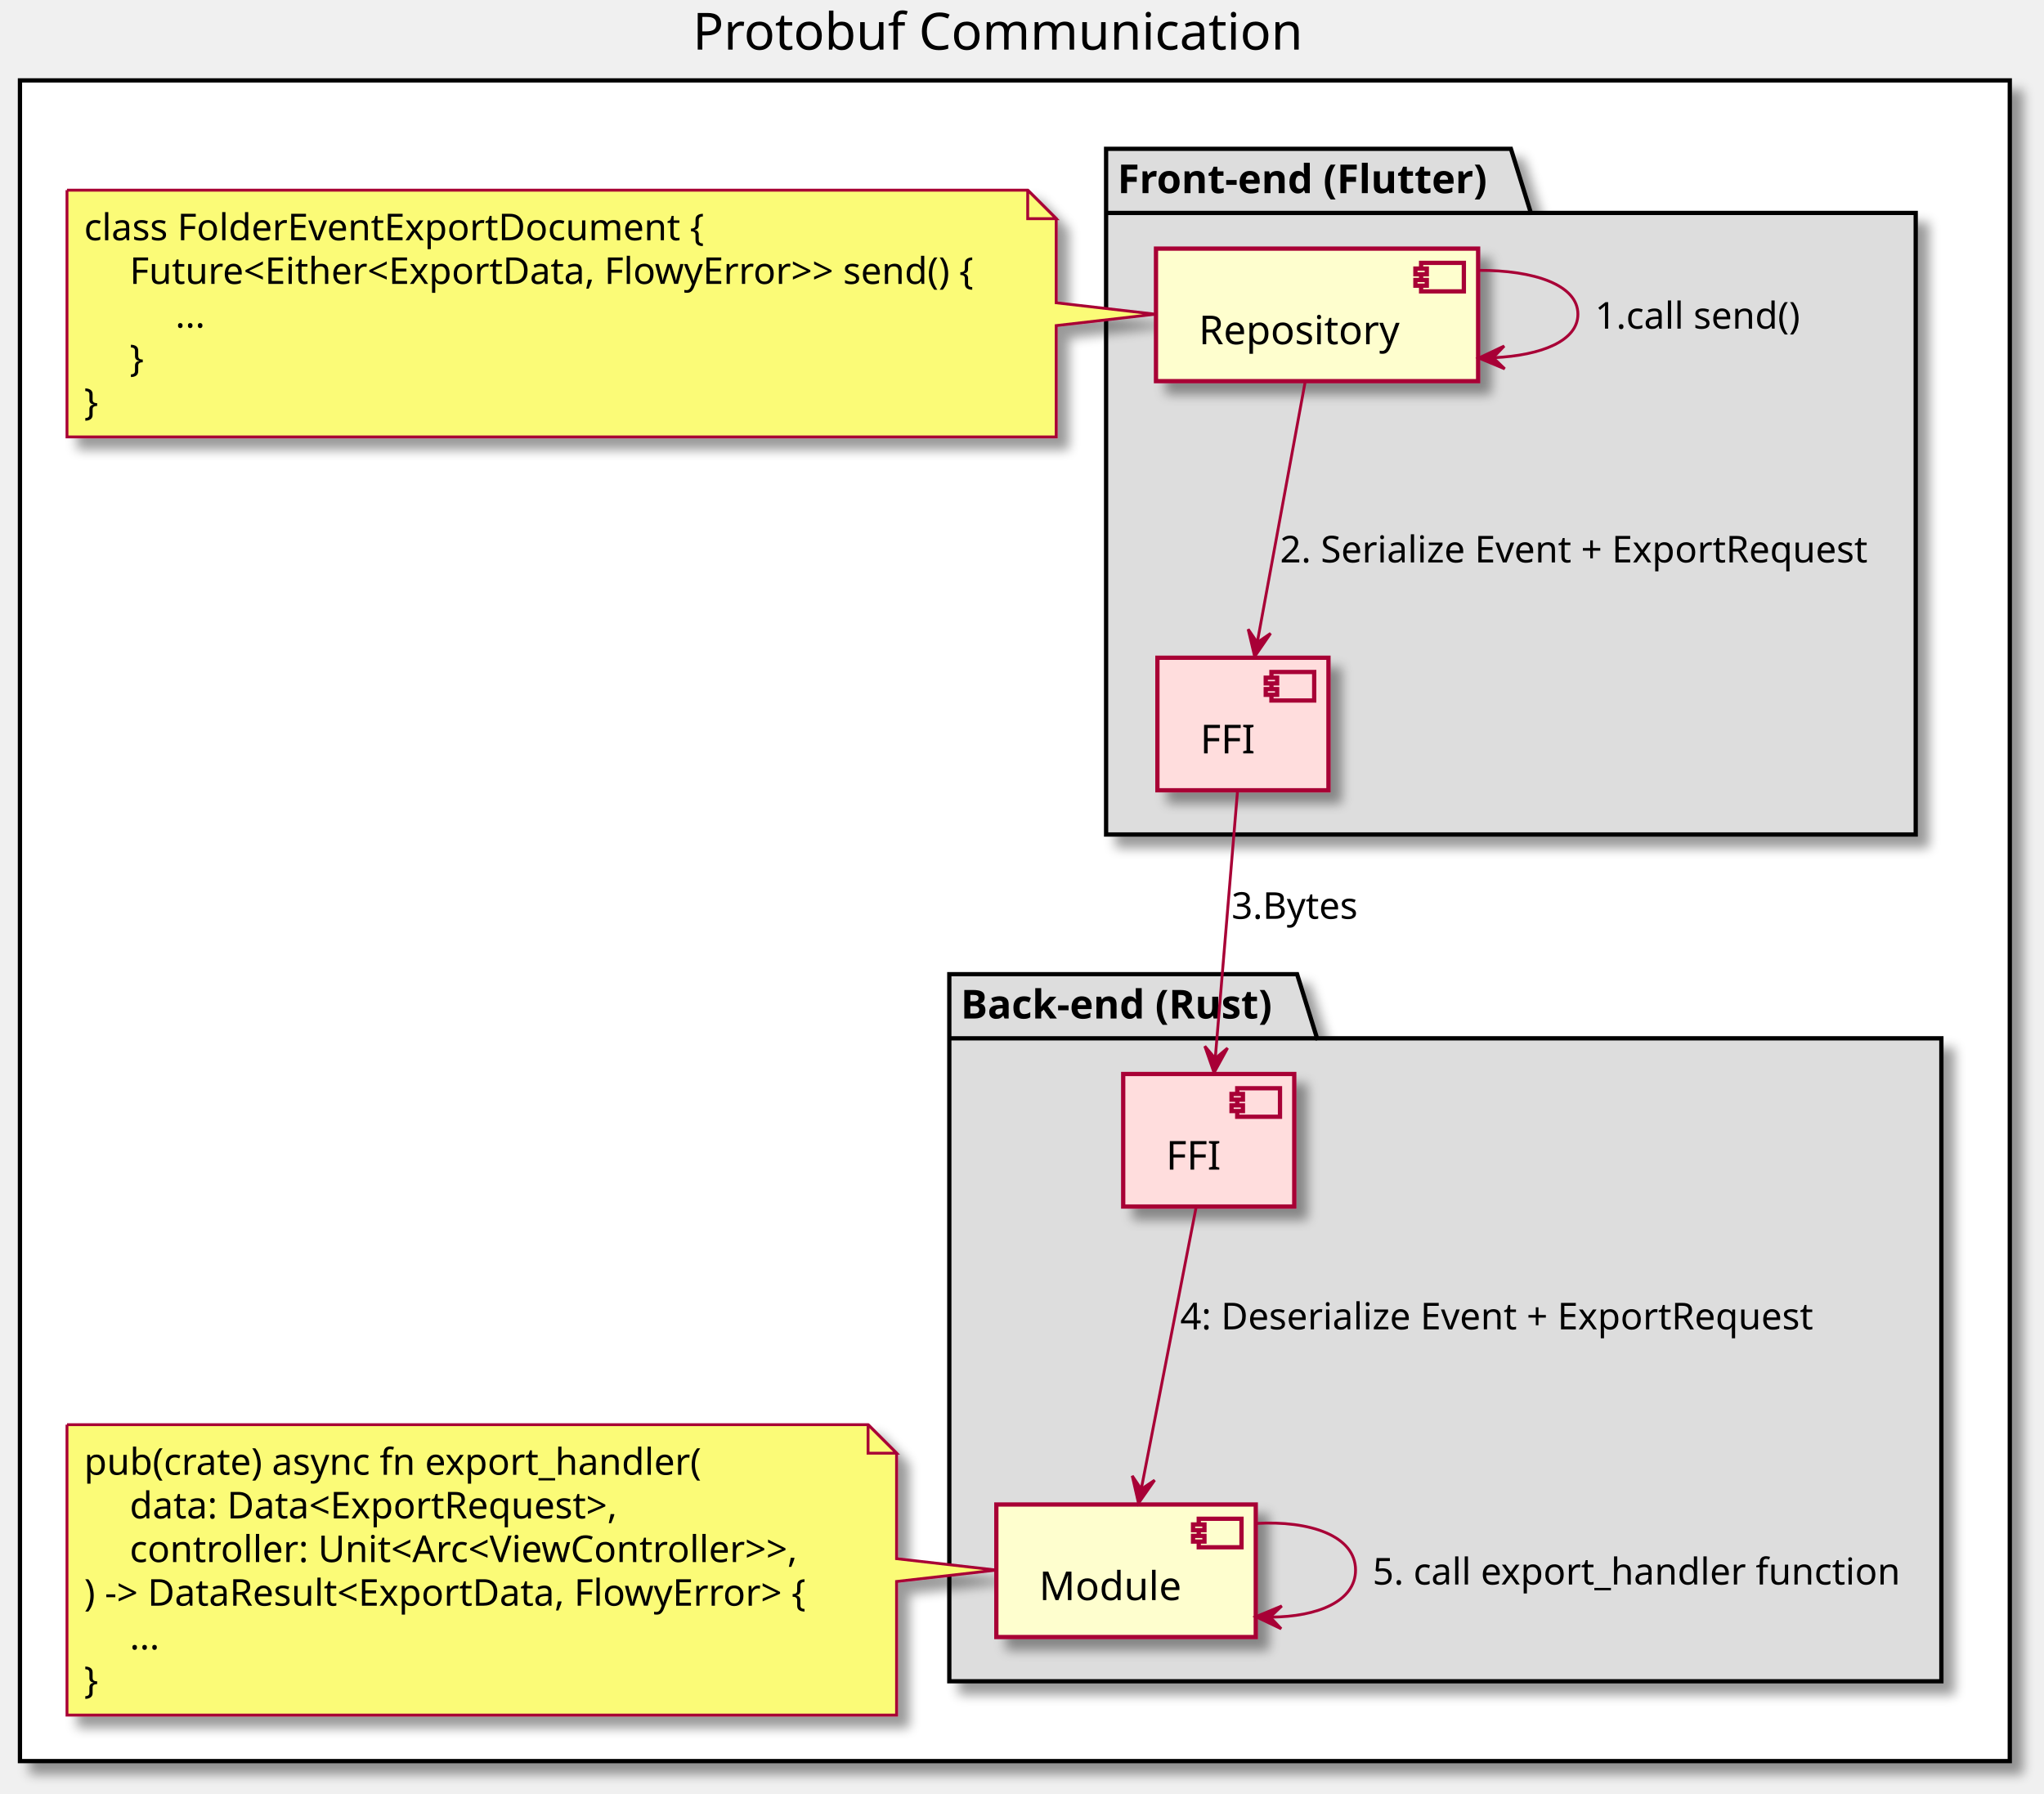
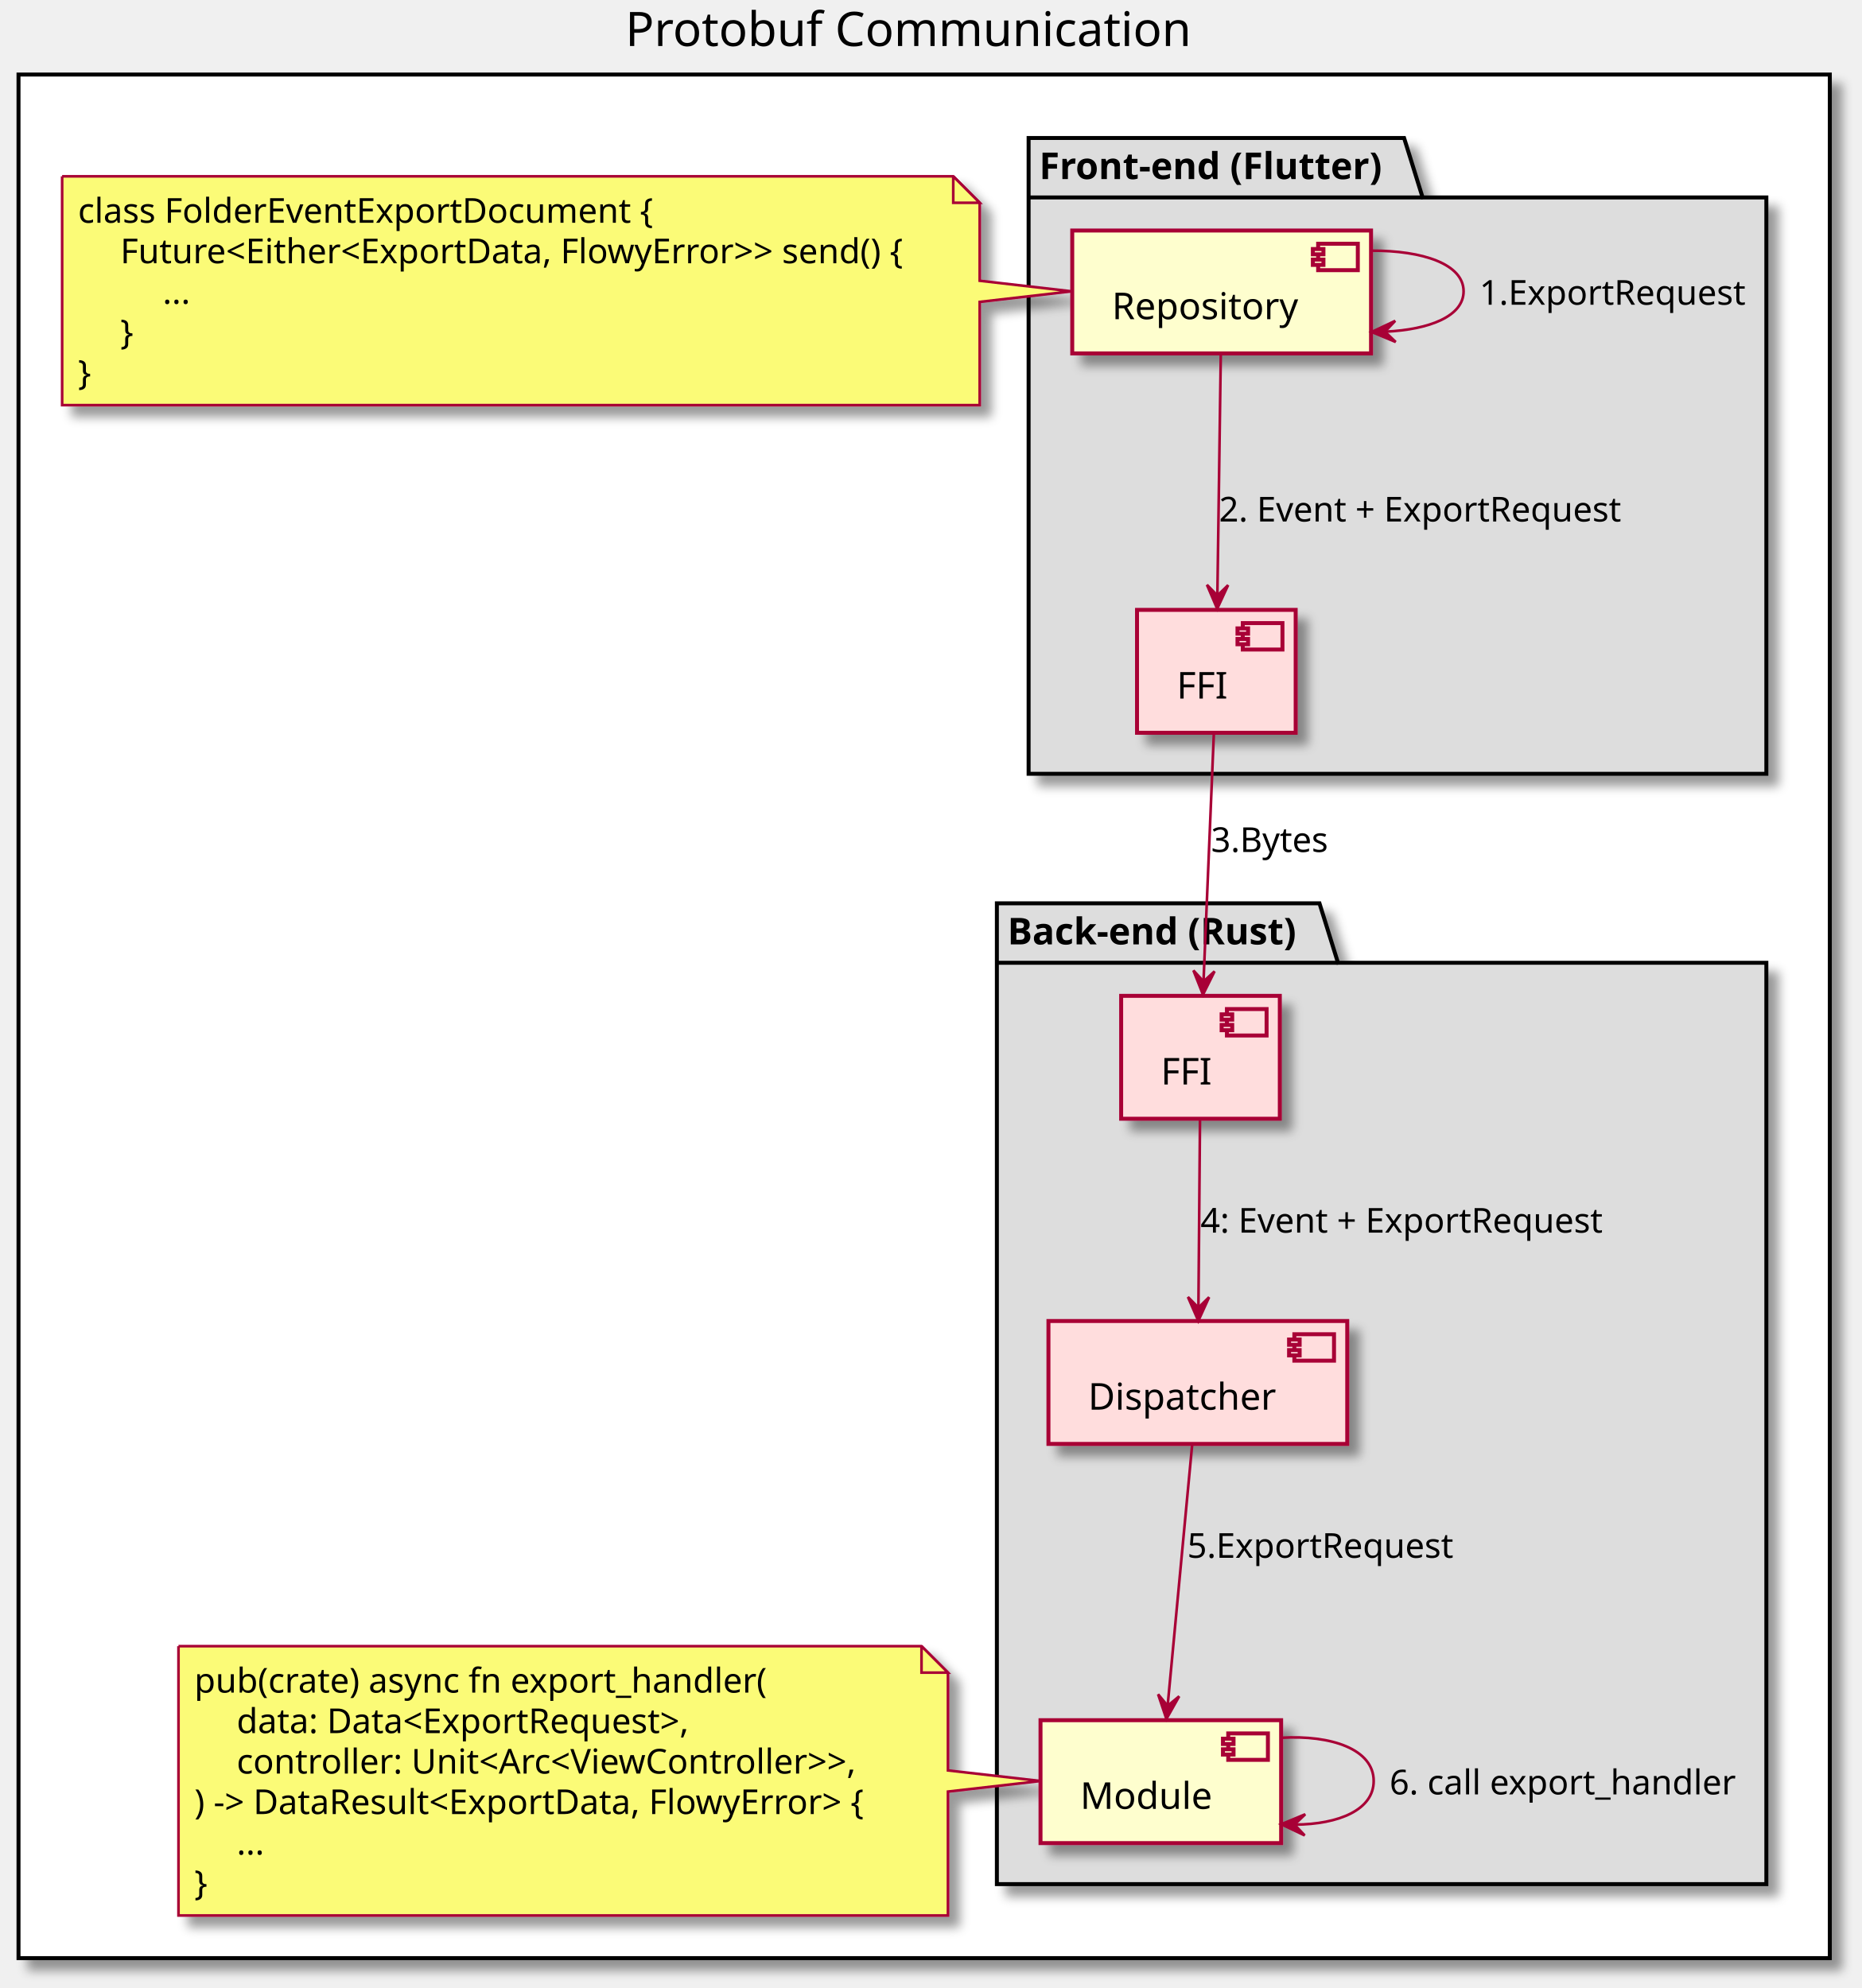
- <svg xmlns="http://www.w3.org/2000/svg" contentScriptType="application/ecmascript" contentStyleType="text/css" height="629px" preserveAspectRatio="none" style="width:717px;height:629px;background:#FFFFFF;" version="1.1" viewBox="0 0 717 629" width="717px" zoomAndPan="magnify">
+ <svg xmlns="http://www.w3.org/2000/svg" contentScriptType="application/ecmascript" contentStyleType="text/css" height="752px" preserveAspectRatio="none" style="width:704px;height:752px;background:#FFFFFF;" version="1.1" viewBox="0 0 704 752" width="704px" zoomAndPan="magnify">
  <defs>
-     <filter height="300%" id="fwxlodrd6z7fv" width="300%" x="-1" y="-1">
+     <filter height="300%" id="fjkcag96zgina" width="300%" x="-1" y="-1">
      <feGaussianBlur result="blurOut" stdDeviation="2.0" />
      <feColorMatrix in="blurOut" result="blurOut2" type="matrix" values="0 0 0 0 0 0 0 0 0 0 0 0 0 0 0 0 0 0 .4 0" />
      <feOffset dx="4.0" dy="4.0" in="blurOut2" result="blurOut3" />
      <feBlend in="SourceGraphic" in2="blurOut3" mode="normal" />
    </filter>
  </defs>
  <g>
-     <text fill="#000000" font-family="sans-serif" font-size="18" lengthAdjust="spacing" textLength="218" x="243" y="17.402">Protobuf Communication</text>
-     <rect fill="#FFFFFF" filter="url(#fwxlodrd6z7fv)" height="589.5" style="stroke:#000000;stroke-width:1.5;" width="698" x="7" y="28.199" />
-     <polygon fill="#DDDDDD" filter="url(#fwxlodrd6z7fv)" points="388,52.199,530,52.199,537,74.688,672,74.688,672,292.699,388,292.699,388,52.199" style="stroke:#000000;stroke-width:1.5;" />
-     <line style="stroke:#000000;stroke-width:1.5;" x1="388" x2="537" y1="74.688" y2="74.688" />
-     <text fill="#000000" font-family="sans-serif" font-size="14" font-weight="bold" lengthAdjust="spacing" textLength="136" x="392" y="67.734">Front-end (Flutter)</text>
-     <polygon fill="#DDDDDD" filter="url(#fwxlodrd6z7fv)" points="333,341.699,455,341.699,462,364.188,681,364.188,681,589.699,333,589.699,333,341.699" style="stroke:#000000;stroke-width:1.5;" />
-     <line style="stroke:#000000;stroke-width:1.5;" x1="333" x2="462" y1="364.188" y2="364.188" />
-     <text fill="#000000" font-family="sans-serif" font-size="14" font-weight="bold" lengthAdjust="spacing" textLength="116" x="337" y="357.234">Back-end (Rust)</text>
-     <path d="M23.5,66.699 L23.5,153.252 A0,0 0 0 0 23.5,153.252 L370.5,153.252 A0,0 0 0 0 370.5,153.252 L370.5,114.199 L405.26,110.199 L370.5,106.199 L370.5,76.699 L360.5,66.699 L23.5,66.699 A0,0 0 0 0 23.5,66.699 " fill="#FBFB77" filter="url(#fwxlodrd6z7fv)" style="stroke:#A80036;stroke-width:1.0;" />
+     <text fill="#000000" font-family="sans-serif" font-size="18" lengthAdjust="spacing" textLength="218" x="236.5" y="17.402">Protobuf Communication</text>
+     <rect fill="#FFFFFF" filter="url(#fjkcag96zgina)" height="712.5" style="stroke:#000000;stroke-width:1.5;" width="685" x="7" y="28.199" />
+     <polygon fill="#DDDDDD" filter="url(#fjkcag96zgina)" points="389,52.199,531,52.199,538,74.688,668,74.688,668,292.699,389,292.699,389,52.199" style="stroke:#000000;stroke-width:1.5;" />
+     <line style="stroke:#000000;stroke-width:1.5;" x1="389" x2="538" y1="74.688" y2="74.688" />
+     <text fill="#000000" font-family="sans-serif" font-size="14" font-weight="bold" lengthAdjust="spacing" textLength="136" x="393" y="67.734">Front-end (Flutter)</text>
+     <polygon fill="#DDDDDD" filter="url(#fjkcag96zgina)" points="377,341.699,499,341.699,506,364.188,668,364.188,668,712.699,377,712.699,377,341.699" style="stroke:#000000;stroke-width:1.5;" />
+     <line style="stroke:#000000;stroke-width:1.5;" x1="377" x2="506" y1="364.188" y2="364.188" />
+     <text fill="#000000" font-family="sans-serif" font-size="14" font-weight="bold" lengthAdjust="spacing" textLength="116" x="381" y="357.234">Back-end (Rust)</text>
+     <path d="M23.5,66.699 L23.5,153.252 A0,0 0 0 0 23.5,153.252 L370.5,153.252 A0,0 0 0 0 370.5,153.252 L370.5,114.199 L405.26,110.199 L370.5,106.199 L370.5,76.699 L360.5,66.699 L23.5,66.699 A0,0 0 0 0 23.5,66.699 " fill="#FBFB77" filter="url(#fjkcag96zgina)" style="stroke:#A80036;stroke-width:1.0;" />
    <path d="M360.5,66.699 L360.5,76.699 L370.5,76.699 L360.5,66.699 " fill="#FBFB77" style="stroke:#A80036;stroke-width:1.0;" />
    <text fill="#000000" font-family="sans-serif" font-size="13" lengthAdjust="spacing" textLength="223" x="29.5" y="84.268">class FolderEventExportDocument {</text>
    <text fill="#000000" font-family="sans-serif" font-size="13" lengthAdjust="spacing" textLength="310" x="45.5" y="99.578">Future&lt;Either&lt;ExportData, FlowyError&gt;&gt; send() {</text>
    <text fill="#000000" font-family="sans-serif" font-size="13" lengthAdjust="spacing" textLength="12" x="61.5" y="114.889">...</text>
    <text fill="#000000" font-family="sans-serif" font-size="13" lengthAdjust="spacing" textLength="4" x="45.5" y="130.199">}</text>
    <text fill="#000000" font-family="sans-serif" font-size="13" lengthAdjust="spacing" textLength="4" x="29.5" y="145.51">}</text>
-     <path d="M23.5,499.699 L23.5,601.562 A0,0 0 0 0 23.5,601.562 L314.5,601.562 A0,0 0 0 0 314.5,601.562 L314.5,554.699 L349.5,550.699 L314.5,546.699 L314.5,509.699 L304.5,499.699 L23.5,499.699 A0,0 0 0 0 23.5,499.699 " fill="#FBFB77" filter="url(#fwxlodrd6z7fv)" style="stroke:#A80036;stroke-width:1.0;" />
-     <path d="M304.5,499.699 L304.5,509.699 L314.5,509.699 L304.5,499.699 " fill="#FBFB77" style="stroke:#A80036;stroke-width:1.0;" />
-     <text fill="#000000" font-family="sans-serif" font-size="13" lengthAdjust="spacing" textLength="223" x="29.5" y="517.268">pub(crate) async fn export_handler(</text>
-     <text fill="#000000" font-family="sans-serif" font-size="13" lengthAdjust="spacing" textLength="179" x="45.5" y="532.578">data: Data&lt;ExportRequest&gt;,</text>
-     <text fill="#000000" font-family="sans-serif" font-size="13" lengthAdjust="spacing" textLength="252" x="45.5" y="547.889">controller: Unit&lt;Arc&lt;ViewController&gt;&gt;,</text>
-     <text fill="#000000" font-family="sans-serif" font-size="13" lengthAdjust="spacing" textLength="270" x="29.5" y="563.199">) -&gt; DataResult&lt;ExportData, FlowyError&gt; {</text>
-     <text fill="#000000" font-family="sans-serif" font-size="13" lengthAdjust="spacing" textLength="12" x="45.5" y="578.51">...</text>
-     <text fill="#000000" font-family="sans-serif" font-size="13" lengthAdjust="spacing" textLength="4" x="29.5" y="593.82">}</text>
-     <rect fill="#FEFECE" filter="url(#fwxlodrd6z7fv)" height="46.488" style="stroke:#A80036;stroke-width:1.5;" width="113" x="405.5" y="87.199" />
+     <path d="M67.5,622.699 L67.5,724.562 A0,0 0 0 0 67.5,724.562 L358.5,724.562 A0,0 0 0 0 358.5,724.562 L358.5,677.699 L393.5,673.699 L358.5,669.699 L358.5,632.699 L348.5,622.699 L67.5,622.699 A0,0 0 0 0 67.5,622.699 " fill="#FBFB77" filter="url(#fjkcag96zgina)" style="stroke:#A80036;stroke-width:1.0;" />
+     <path d="M348.5,622.699 L348.5,632.699 L358.5,632.699 L348.5,622.699 " fill="#FBFB77" style="stroke:#A80036;stroke-width:1.0;" />
+     <text fill="#000000" font-family="sans-serif" font-size="13" lengthAdjust="spacing" textLength="223" x="73.5" y="640.268">pub(crate) async fn export_handler(</text>
+     <text fill="#000000" font-family="sans-serif" font-size="13" lengthAdjust="spacing" textLength="179" x="89.5" y="655.578">data: Data&lt;ExportRequest&gt;,</text>
+     <text fill="#000000" font-family="sans-serif" font-size="13" lengthAdjust="spacing" textLength="252" x="89.5" y="670.889">controller: Unit&lt;Arc&lt;ViewController&gt;&gt;,</text>
+     <text fill="#000000" font-family="sans-serif" font-size="13" lengthAdjust="spacing" textLength="270" x="73.5" y="686.199">) -&gt; DataResult&lt;ExportData, FlowyError&gt; {</text>
+     <text fill="#000000" font-family="sans-serif" font-size="13" lengthAdjust="spacing" textLength="12" x="89.5" y="701.51">...</text>
+     <text fill="#000000" font-family="sans-serif" font-size="13" lengthAdjust="spacing" textLength="4" x="73.5" y="716.82">}</text>
+     <rect fill="#FEFECE" filter="url(#fjkcag96zgina)" height="46.488" style="stroke:#A80036;stroke-width:1.5;" width="113" x="405.5" y="87.199" />
    <rect fill="#FEFECE" height="10" style="stroke:#A80036;stroke-width:1.5;" width="15" x="498.5" y="92.199" />
    <rect fill="#FEFECE" height="2" style="stroke:#A80036;stroke-width:1.5;" width="4" x="496.5" y="94.199" />
    <rect fill="#FEFECE" height="2" style="stroke:#A80036;stroke-width:1.5;" width="4" x="496.5" y="98.199" />
    <text fill="#000000" font-family="sans-serif" font-size="14" lengthAdjust="spacing" textLength="73" x="420.5" y="120.734">Repository</text>
-     <rect fill="#FFDDDD" filter="url(#fwxlodrd6z7fv)" height="46.488" style="stroke:#A80036;stroke-width:1.5;" width="60" x="406" y="230.699" />
-     <rect fill="#FFDDDD" height="10" style="stroke:#A80036;stroke-width:1.5;" width="15" x="446" y="235.699" />
-     <rect fill="#FFDDDD" height="2" style="stroke:#A80036;stroke-width:1.5;" width="4" x="444" y="237.699" />
-     <rect fill="#FFDDDD" height="2" style="stroke:#A80036;stroke-width:1.5;" width="4" x="444" y="241.699" />
-     <text fill="#000000" font-family="sans-serif" font-size="14" lengthAdjust="spacing" textLength="20" x="421" y="264.234">FFI</text>
-     <rect fill="#FEFECE" filter="url(#fwxlodrd6z7fv)" height="46.488" style="stroke:#A80036;stroke-width:1.5;" width="91" x="349.5" y="527.699" />
-     <rect fill="#FEFECE" height="10" style="stroke:#A80036;stroke-width:1.5;" width="15" x="420.5" y="532.699" />
-     <rect fill="#FEFECE" height="2" style="stroke:#A80036;stroke-width:1.5;" width="4" x="418.5" y="534.699" />
-     <rect fill="#FEFECE" height="2" style="stroke:#A80036;stroke-width:1.5;" width="4" x="418.5" y="538.699" />
-     <text fill="#000000" font-family="sans-serif" font-size="14" lengthAdjust="spacing" textLength="51" x="364.5" y="561.234">Module</text>
-     <rect fill="#FFDDDD" filter="url(#fwxlodrd6z7fv)" height="46.488" style="stroke:#A80036;stroke-width:1.5;" width="60" x="394" y="376.699" />
-     <rect fill="#FFDDDD" height="10" style="stroke:#A80036;stroke-width:1.5;" width="15" x="434" y="381.699" />
-     <rect fill="#FFDDDD" height="2" style="stroke:#A80036;stroke-width:1.5;" width="4" x="432" y="383.699" />
-     <rect fill="#FFDDDD" height="2" style="stroke:#A80036;stroke-width:1.5;" width="4" x="432" y="387.699" />
-     <text fill="#000000" font-family="sans-serif" font-size="14" lengthAdjust="spacing" textLength="20" x="409" y="410.234">FFI</text>
+     <rect fill="#FFDDDD" filter="url(#fjkcag96zgina)" height="46.488" style="stroke:#A80036;stroke-width:1.5;" width="60" x="430" y="230.699" />
+     <rect fill="#FFDDDD" height="10" style="stroke:#A80036;stroke-width:1.5;" width="15" x="470" y="235.699" />
+     <rect fill="#FFDDDD" height="2" style="stroke:#A80036;stroke-width:1.5;" width="4" x="468" y="237.699" />
+     <rect fill="#FFDDDD" height="2" style="stroke:#A80036;stroke-width:1.5;" width="4" x="468" y="241.699" />
+     <text fill="#000000" font-family="sans-serif" font-size="14" lengthAdjust="spacing" textLength="20" x="445" y="264.234">FFI</text>
+     <rect fill="#FEFECE" filter="url(#fjkcag96zgina)" height="46.488" style="stroke:#A80036;stroke-width:1.5;" width="91" x="393.5" y="650.699" />
+     <rect fill="#FEFECE" height="10" style="stroke:#A80036;stroke-width:1.5;" width="15" x="464.5" y="655.699" />
+     <rect fill="#FEFECE" height="2" style="stroke:#A80036;stroke-width:1.5;" width="4" x="462.5" y="657.699" />
+     <rect fill="#FEFECE" height="2" style="stroke:#A80036;stroke-width:1.5;" width="4" x="462.5" y="661.699" />
+     <text fill="#000000" font-family="sans-serif" font-size="14" lengthAdjust="spacing" textLength="51" x="408.5" y="684.234">Module</text>
+     <rect fill="#FFDDDD" filter="url(#fjkcag96zgina)" height="46.488" style="stroke:#A80036;stroke-width:1.5;" width="113" x="396.5" y="499.699" />
+     <rect fill="#FFDDDD" height="10" style="stroke:#A80036;stroke-width:1.5;" width="15" x="489.5" y="504.699" />
+     <rect fill="#FFDDDD" height="2" style="stroke:#A80036;stroke-width:1.5;" width="4" x="487.5" y="506.699" />
+     <rect fill="#FFDDDD" height="2" style="stroke:#A80036;stroke-width:1.5;" width="4" x="487.5" y="510.699" />
+     <text fill="#000000" font-family="sans-serif" font-size="14" lengthAdjust="spacing" textLength="73" x="411.5" y="533.234">Dispatcher</text>
+     <rect fill="#FFDDDD" filter="url(#fjkcag96zgina)" height="46.488" style="stroke:#A80036;stroke-width:1.5;" width="60" x="424" y="376.699" />
+     <rect fill="#FFDDDD" height="10" style="stroke:#A80036;stroke-width:1.5;" width="15" x="464" y="381.699" />
+     <rect fill="#FFDDDD" height="2" style="stroke:#A80036;stroke-width:1.5;" width="4" x="462" y="383.699" />
+     <rect fill="#FFDDDD" height="2" style="stroke:#A80036;stroke-width:1.5;" width="4" x="462" y="387.699" />
+     <text fill="#000000" font-family="sans-serif" font-size="14" lengthAdjust="spacing" textLength="20" x="439" y="410.234">FFI</text>
    <path d="M518.74,94.829 C538.01,94.749 553.5,99.869 553.5,110.199 C553.5,119.559 540.78,124.649 524.05,125.459 " fill="none" id="Repository-to-Repository" style="stroke:#A80036;stroke-width:1.0;" />
    <polygon fill="#A80036" points="518.74,125.569,527.829,129.363,523.739,125.455,527.646,121.365,518.74,125.569" style="stroke:#A80036;stroke-width:1.0;" />
-     <text fill="#000000" font-family="sans-serif" font-size="13" lengthAdjust="spacing" textLength="76" x="559.5" y="115.268">1.call send()</text>
-     <path d="M457.94,133.309 C453.39,158.089 446,198.289 441.07,225.099 " fill="none" id="Repository-to-FFI_Frontend" style="stroke:#A80036;stroke-width:1.0;" />
-     <polygon fill="#A80036" points="440.12,230.279,445.699,222.163,441.034,225.364,437.834,220.699,440.12,230.279" style="stroke:#A80036;stroke-width:1.0;" />
-     <text fill="#000000" font-family="sans-serif" font-size="13" lengthAdjust="spacing" textLength="215" x="449" y="197.268">2. Serialize Event + ExportRequest</text>
-     <path d="M434.15,276.879 C432.04,302.179 428.59,343.559 426.31,370.969 " fill="none" id="FFI_Frontend-to-FFI_Backend" style="stroke:#A80036;stroke-width:1.0;" />
-     <polygon fill="#A80036" points="425.87,376.249,430.601,367.611,426.284,371.266,422.629,366.949,425.87,376.249" style="stroke:#A80036;stroke-width:1.0;" />
-     <text fill="#000000" font-family="sans-serif" font-size="13" lengthAdjust="spacing" textLength="45" x="432" y="322.268">3.Bytes</text>
-     <path d="M419.66,423.009 C414.51,449.449 405.93,493.519 400.37,522.089 " fill="none" id="FFI_Backend-to-Module" style="stroke:#A80036;stroke-width:1.0;" />
-     <polygon fill="#A80036" points="399.37,527.239,405.021,519.173,400.329,522.332,397.17,517.639,399.37,527.239" style="stroke:#A80036;stroke-width:1.0;" />
-     <text fill="#000000" font-family="sans-serif" font-size="13" lengthAdjust="spacing" textLength="232" x="414" y="466.268">4: Deserialize Event + ExportRequest</text>
-     <path d="M440.52,534.349 C459.45,533.219 475.5,538.669 475.5,550.699 C475.5,561.599 462.32,567.099 445.75,567.199 " fill="none" id="Module-to-Module" style="stroke:#A80036;stroke-width:1.0;" />
-     <polygon fill="#A80036" points="440.52,567.049,449.414,571.279,445.518,567.178,449.62,563.282,440.52,567.049" style="stroke:#A80036;stroke-width:1.0;" />
-     <text fill="#000000" font-family="sans-serif" font-size="13" lengthAdjust="spacing" textLength="194" x="481.5" y="555.768">5. call export_handler function</text>
+     <text fill="#000000" font-family="sans-serif" font-size="13" lengthAdjust="spacing" textLength="103" x="559.5" y="115.268">1.ExportRequest</text>
+     <path d="M461.69,133.309 C461.34,158.089 460.77,198.289 460.39,225.099 " fill="none" id="Repository-to-FFI_Frontend" style="stroke:#A80036;stroke-width:1.0;" />
+     <polygon fill="#A80036" points="460.32,230.279,464.448,221.337,460.391,225.28,456.449,221.223,460.32,230.279" style="stroke:#A80036;stroke-width:1.0;" />
+     <text fill="#000000" font-family="sans-serif" font-size="13" lengthAdjust="spacing" textLength="159" x="461" y="197.268">2. Event + ExportRequest</text>
+     <path d="M459.08,276.879 C458.02,302.179 456.3,343.559 455.16,370.969 " fill="none" id="FFI_Frontend-to-FFI_Backend" style="stroke:#A80036;stroke-width:1.0;" />
+     <polygon fill="#A80036" points="454.94,376.249,459.323,367.429,455.155,371.254,451.33,367.086,454.94,376.249" style="stroke:#A80036;stroke-width:1.0;" />
+     <text fill="#000000" font-family="sans-serif" font-size="13" lengthAdjust="spacing" textLength="45" x="458" y="322.268">3.Bytes</text>
+     <path d="M453.82,422.889 C453.65,443.109 453.4,473.009 453.22,494.619 " fill="none" id="FFI_Backend-to-Dispatcher" style="stroke:#A80036;stroke-width:1.0;" />
+     <polygon fill="#A80036" points="453.18,499.649,457.257,490.684,453.223,494.649,449.257,490.615,453.18,499.649" style="stroke:#A80036;stroke-width:1.0;" />
+     <text fill="#000000" font-family="sans-serif" font-size="13" lengthAdjust="spacing" textLength="159" x="454" y="466.268">4: Event + ExportRequest</text>
+     <path d="M450.9,546.009 C448.42,572.449 444.28,616.519 441.59,645.089 " fill="none" id="Dispatcher-to-Module" style="stroke:#A80036;stroke-width:1.0;" />
+     <polygon fill="#A80036" points="441.11,650.239,445.942,641.657,441.582,645.261,437.978,640.902,441.11,650.239" style="stroke:#A80036;stroke-width:1.0;" />
+     <text fill="#000000" font-family="sans-serif" font-size="13" lengthAdjust="spacing" textLength="103" x="449" y="589.268">5.ExportRequest</text>
+     <path d="M484.52,657.349 C503.45,656.219 519.5,661.669 519.5,673.699 C519.5,684.599 506.32,690.099 489.75,690.199 " fill="none" id="Module-to-Module" style="stroke:#A80036;stroke-width:1.0;" />
+     <polygon fill="#A80036" points="484.52,690.049,493.414,694.279,489.518,690.178,493.62,686.282,484.52,690.049" style="stroke:#A80036;stroke-width:1.0;" />
+     <text fill="#000000" font-family="sans-serif" font-size="13" lengthAdjust="spacing" textLength="137" x="525.5" y="678.768">6. call export_handler</text>
  </g>
</svg>
